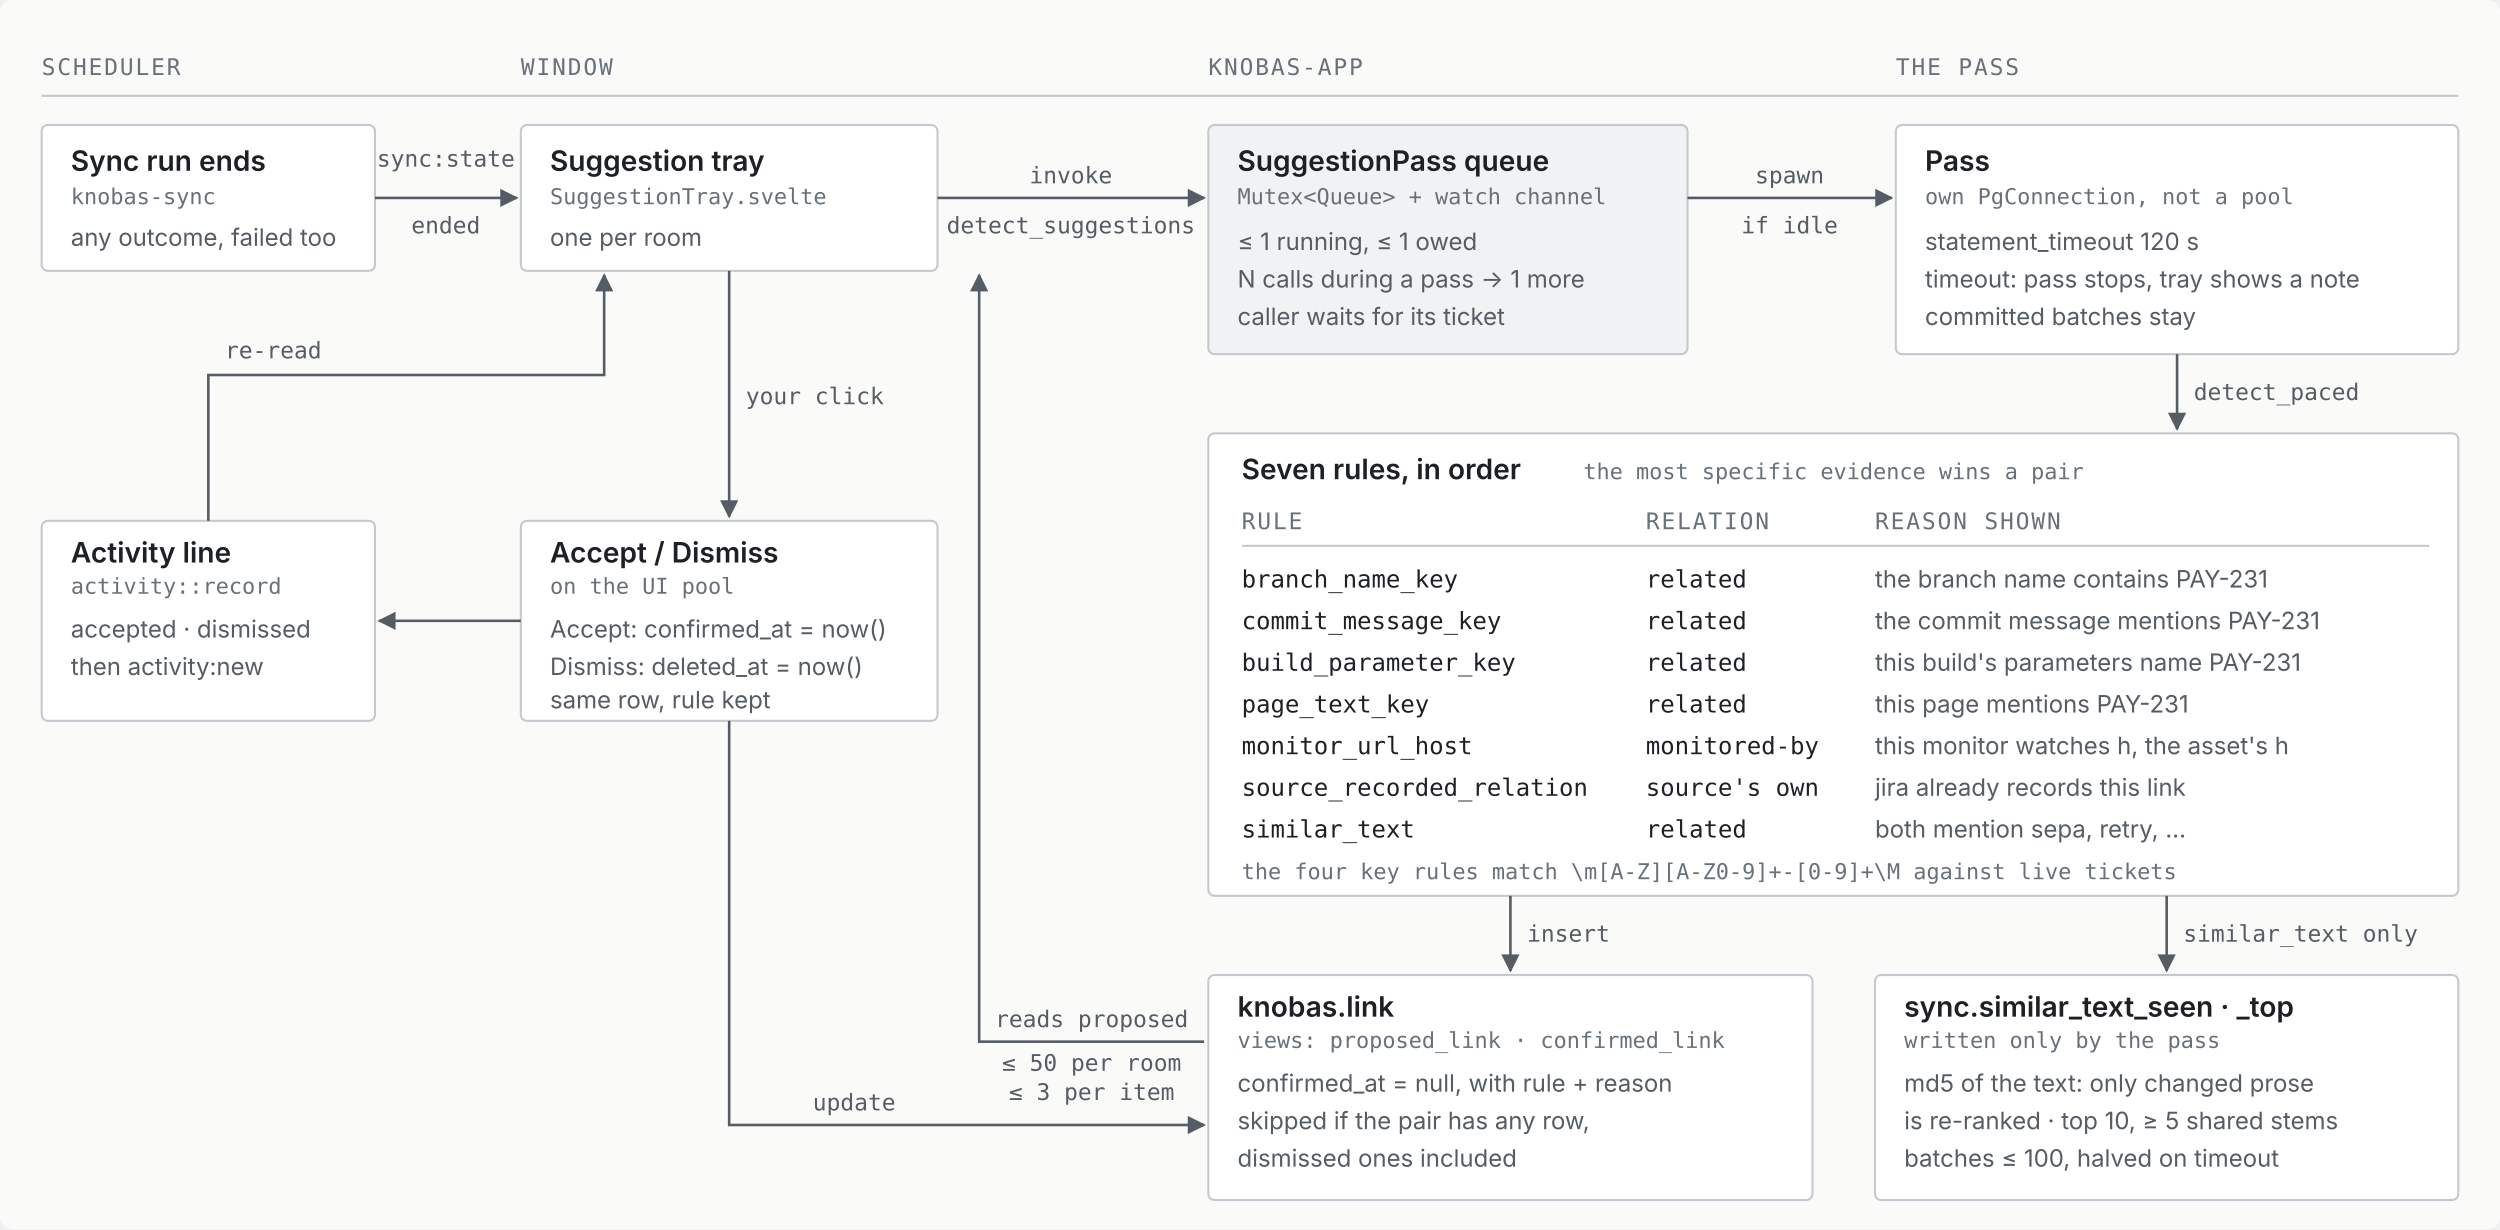
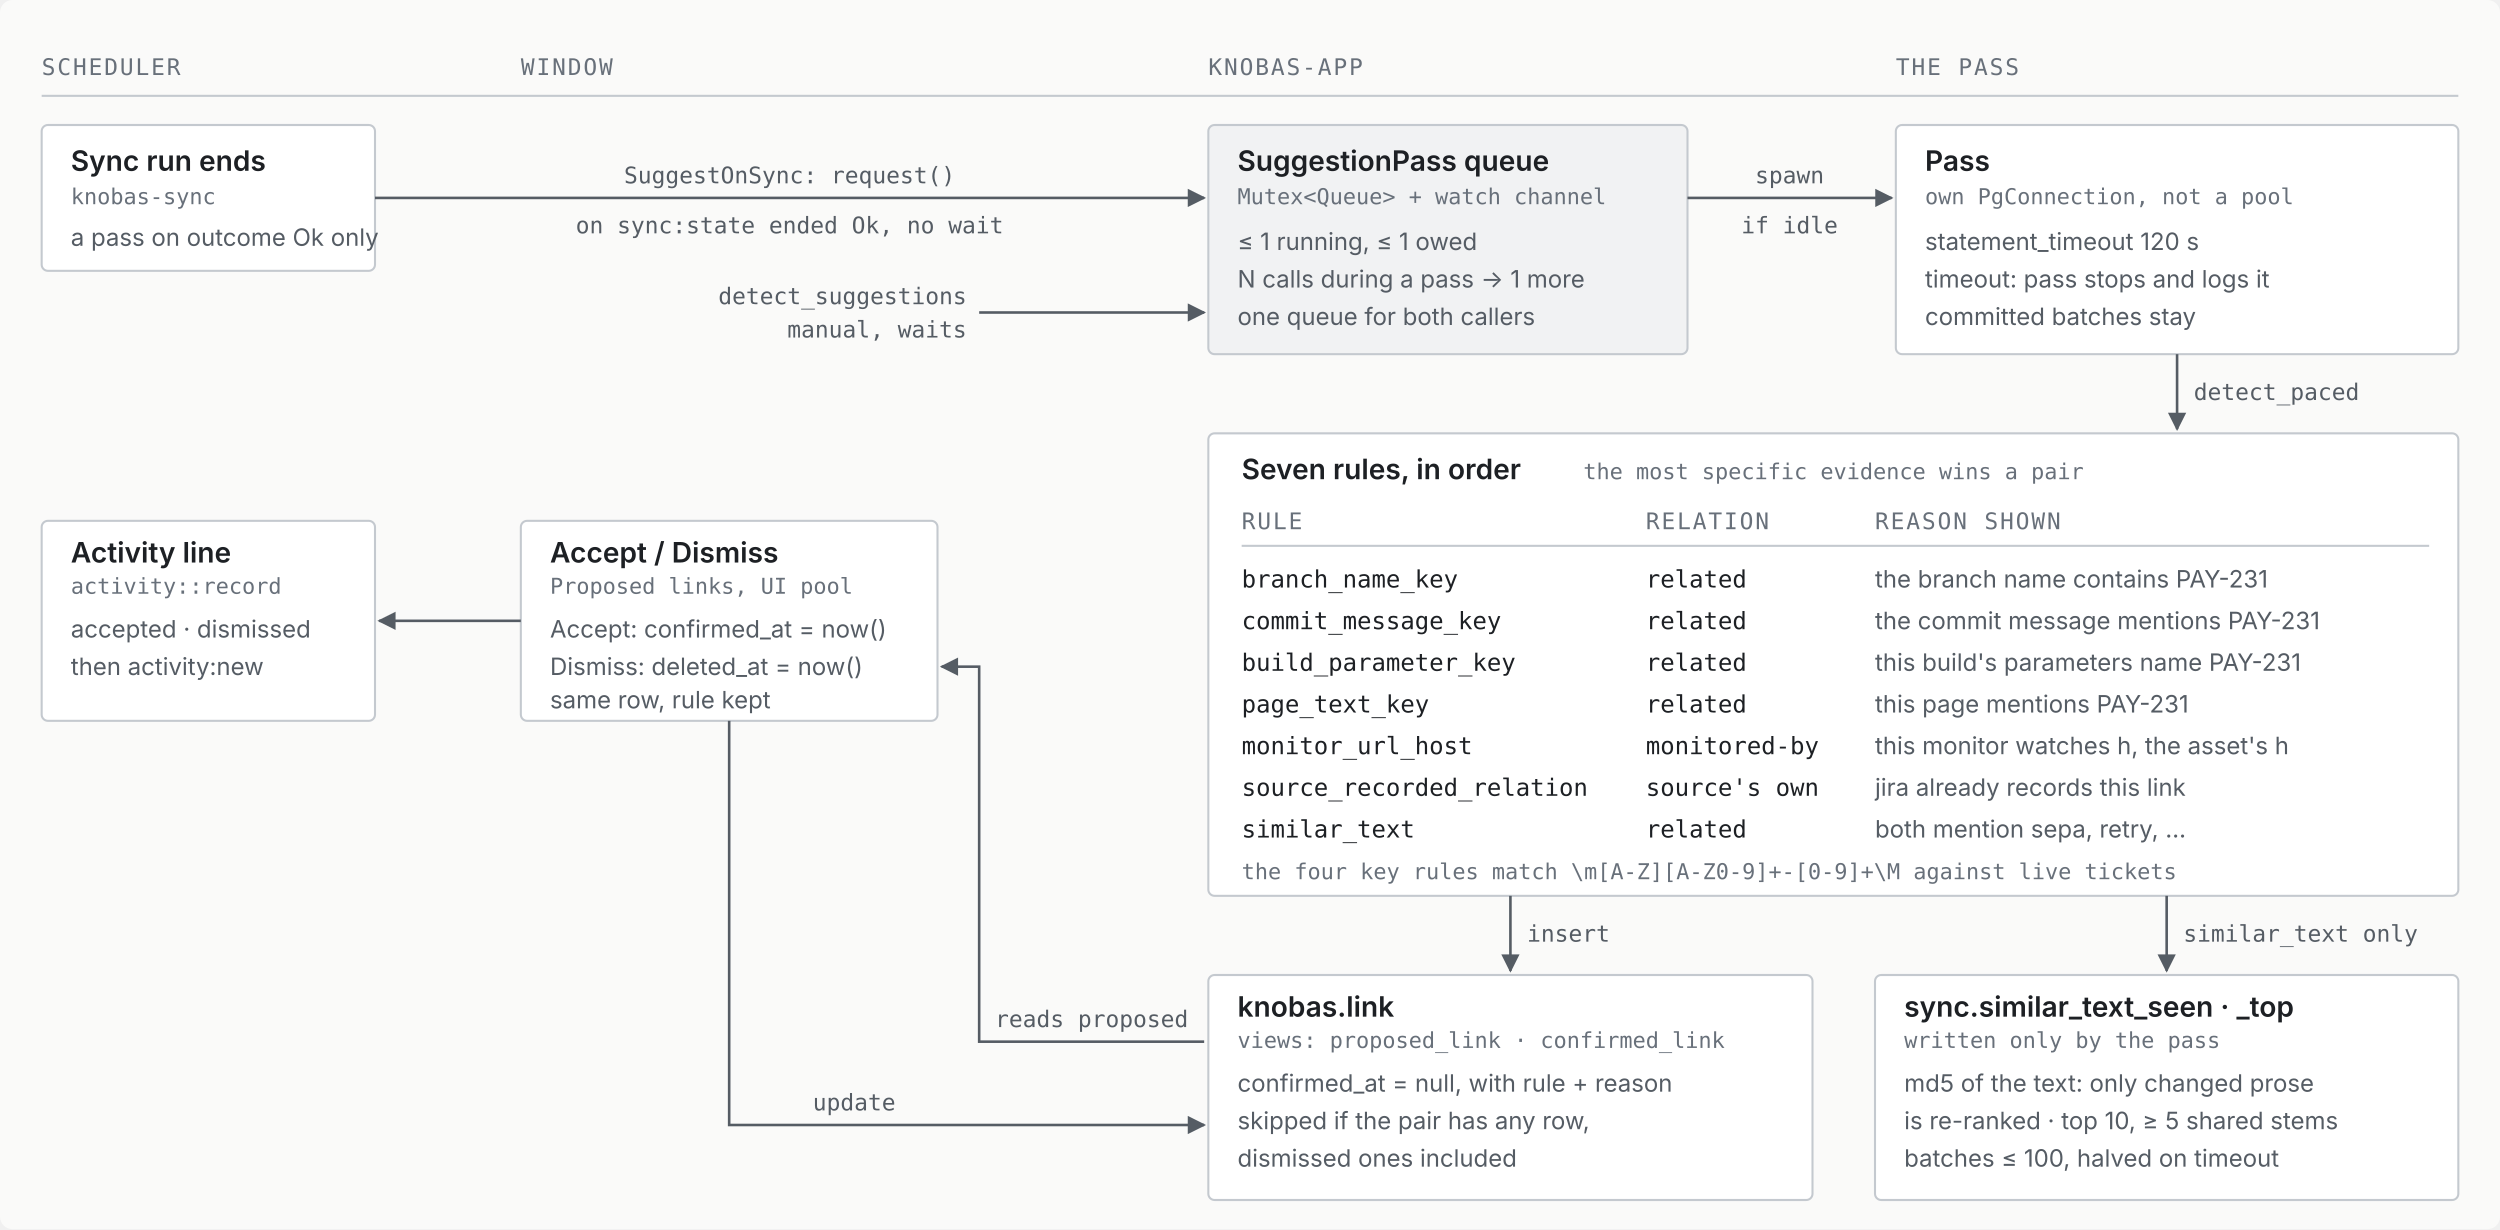
- <svg xmlns="http://www.w3.org/2000/svg" width="1200" height="590" viewBox="0 0 1200 590" role="img" aria-label="Suggestion pass: a finished sync run makes the room's tray call detect_suggestions; a queue coalesces requests into at most one running pass plus one owed; the pass runs seven rules on its own connection and inserts unconfirmed rows into knobas.link; the tray reads proposed_link and accept or dismiss updates the same row and writes an activity line.">
+ <svg xmlns="http://www.w3.org/2000/svg" width="1200" height="590" viewBox="0 0 1200 590" role="img" aria-label="Suggestion pass: a sync run that ends OK makes the scheduler request a pass, without waiting; the detect_suggestions command asks for one and waits; a queue coalesces requests into at most one running pass plus one owed; the pass runs seven rules on its own connection and inserts unconfirmed rows into knobas.link; the window reads proposed_link and accept or dismiss updates the same row and writes an activity line.">
  <defs>
    <marker id="ch" viewBox="0 0 10 10" refX="9" refY="5" markerWidth="7" markerHeight="7" orient="auto-start-reverse">
      <path class="mk" d="M0,0 L10,5 L0,10 z" />
    </marker>
  </defs>
  <style>.bx{fill:#FFFFFF;stroke:#C4C9CF;stroke-width:1}
.bx2{fill:#F1F2F3;stroke:#C4C9CF;stroke-width:1}
.bxd{fill:none;stroke:#C4C9CF;stroke-width:1;stroke-dasharray:4 4}
.bxa{fill:#F1F2F3;stroke:#A86200;stroke-width:1.5}
.grp{fill:none;stroke:#E1E4E8;stroke-width:1}
.hl{stroke:#C4C9CF;stroke-width:1}
.t{fill:#1D2024;font-family:'IBM Plex Sans',system-ui,-apple-system,'Segoe UI',sans-serif;font-size:13.5px;font-weight:600}
.s{fill:#555C64;font-family:'IBM Plex Sans',system-ui,-apple-system,'Segoe UI',sans-serif;font-size:11.5px}
.m{fill:#1D2024;font-family:'IBM Plex Mono',ui-monospace,Menlo,Consolas,monospace;font-size:11.5px}
.mf{fill:#68707A;font-family:'IBM Plex Mono',ui-monospace,Menlo,Consolas,monospace;font-size:10.5px}
.h{fill:#68707A;font-family:'IBM Plex Mono',ui-monospace,Menlo,Consolas,monospace;font-size:11px;letter-spacing:.08em}
.lb{fill:#555C64;font-family:'IBM Plex Mono',ui-monospace,Menlo,Consolas,monospace;font-size:11px}
.lba{fill:#A86200;font-family:'IBM Plex Mono',ui-monospace,Menlo,Consolas,monospace;font-size:11px}
.bad{fill:#C2362B}
.ar{fill:none;stroke:#555C64;stroke-width:1.25}
.ara{fill:none;stroke:#A86200;stroke-width:1.5}
.mk{fill:#555C64}
.mka{fill:#A86200}</style>
  <rect x="0" y="0" width="1200" height="590" rx="6" fill="#FAFAF9" />
  <text class="h" x="20" y="36">SCHEDULER</text>
  <text class="h" x="250" y="36">WINDOW</text>
  <text class="h" x="580" y="36">KNOBAS-APP</text>
  <text class="h" x="910" y="36">THE PASS</text>
  <line class="hl" x1="20" y1="46" x2="1180" y2="46" />
  <rect class="bx" x="20" y="60" width="160" height="70" rx="3" />
  <text class="t" x="34" y="82">Sync run ends</text>
  <text class="mf" x="34" y="98">knobas-sync</text>
-   <text class="s" x="34" y="118">any outcome, failed too</text>
-   <line class="ar" x1="180" y1="95" x2="248" y2="95" marker-end="url(#ch)" />
-   <text class="lb" x="214" y="80" text-anchor="middle">sync:state</text>
-   <text class="lb" x="214" y="112" text-anchor="middle">ended</text>
-   <rect class="bx" x="250" y="60" width="200" height="70" rx="3" />
-   <text class="t" x="264" y="82">Suggestion tray</text>
-   <text class="mf" x="264" y="98">SuggestionTray.svelte</text>
-   <text class="s" x="264" y="118">one per room</text>
-   <line class="ar" x1="450" y1="95" x2="578" y2="95" marker-end="url(#ch)" />
-   <text class="lb" x="514" y="88" text-anchor="middle">invoke</text>
-   <text class="lb" x="514" y="112" text-anchor="middle">detect_suggestions</text>
+   <text class="s" x="34" y="118">a pass on outcome Ok only</text>
+   <line class="ar" x1="180" y1="95" x2="578" y2="95" marker-end="url(#ch)" />
+   <text class="lb" x="379" y="88" text-anchor="middle">SuggestOnSync: request()</text>
+   <text class="lb" x="379" y="112" text-anchor="middle">on sync:state ended Ok, no wait</text>
+   <line class="ar" x1="470" y1="150" x2="578" y2="150" marker-end="url(#ch)" />
+   <text class="lb" x="464" y="146" text-anchor="end">detect_suggestions</text>
+   <text class="lb" x="464" y="162" text-anchor="end">manual, waits</text>
  <rect class="bx2" x="580" y="60" width="230" height="110" rx="3" />
  <text class="t" x="594" y="82">SuggestionPass queue</text>
  <text class="mf" x="594" y="98">Mutex&lt;Queue&gt; + watch channel</text>
  <text class="s" x="594" y="120">≤ 1 running, ≤ 1 owed</text>
  <text class="s" x="594" y="138">N calls during a pass → 1 more</text>
-   <text class="s" x="594" y="156">caller waits for its ticket</text>
+   <text class="s" x="594" y="156">one queue for both callers</text>
  <line class="ar" x1="810" y1="95" x2="908" y2="95" marker-end="url(#ch)" />
  <text class="lb" x="859" y="88" text-anchor="middle">spawn</text>
  <text class="lb" x="859" y="112" text-anchor="middle">if idle</text>
  <rect class="bx" x="910" y="60" width="270" height="110" rx="3" />
  <text class="t" x="924" y="82">Pass</text>
  <text class="mf" x="924" y="98">own PgConnection, not a pool</text>
  <text class="s" x="924" y="120">statement_timeout 120 s</text>
-   <text class="s" x="924" y="138">timeout: pass stops, tray shows a note</text>
+   <text class="s" x="924" y="138">timeout: pass stops and logs it</text>
  <text class="s" x="924" y="156">committed batches stay</text>
  <line class="ar" x1="1045" y1="170" x2="1045" y2="206" marker-end="url(#ch)" />
  <text class="lb" x="1053" y="192">detect_paced</text>
  <rect class="bx" x="580" y="208" width="600" height="222" rx="3" />
  <text class="t" x="596" y="230">Seven rules, in order</text>
  <text class="mf" x="760" y="230">the most specific evidence wins a pair</text>
  <text class="h" x="596" y="254">RULE</text>
  <text class="h" x="790" y="254">RELATION</text>
  <text class="h" x="900" y="254">REASON SHOWN</text>
  <line class="hl" x1="596" y1="262" x2="1166" y2="262" />
  <text class="m" x="596" y="282">branch_name_key</text>
  <text class="m" x="790" y="282">related</text>
  <text class="s" x="900" y="282">the branch name contains PAY-231</text>
  <text class="m" x="596" y="302">commit_message_key</text>
  <text class="m" x="790" y="302">related</text>
  <text class="s" x="900" y="302">the commit message mentions PAY-231</text>
  <text class="m" x="596" y="322">build_parameter_key</text>
  <text class="m" x="790" y="322">related</text>
  <text class="s" x="900" y="322">this build's parameters name PAY-231</text>
  <text class="m" x="596" y="342">page_text_key</text>
  <text class="m" x="790" y="342">related</text>
  <text class="s" x="900" y="342">this page mentions PAY-231</text>
  <text class="m" x="596" y="362">monitor_url_host</text>
  <text class="m" x="790" y="362">monitored-by</text>
  <text class="s" x="900" y="362">this monitor watches h, the asset's h</text>
  <text class="m" x="596" y="382">source_recorded_relation</text>
  <text class="m" x="790" y="382">source's own</text>
  <text class="s" x="900" y="382">jira already records this link</text>
  <text class="m" x="596" y="402">similar_text</text>
  <text class="m" x="790" y="402">related</text>
  <text class="s" x="900" y="402">both mention sepa, retry, …</text>
  <text class="mf" x="596" y="422">the four key rules match \m[A-Z][A-Z0-9]+-[0-9]+\M against live tickets</text>
  <line class="ar" x1="725" y1="430" x2="725" y2="466" marker-end="url(#ch)" />
  <text class="lb" x="733" y="452">insert</text>
  <line class="ar" x1="1040" y1="430" x2="1040" y2="466" marker-end="url(#ch)" />
  <text class="lb" x="1048" y="452">similar_text only</text>
  <rect class="bx" x="580" y="468" width="290" height="108" rx="3" />
  <text class="t" x="594" y="488">knobas.link</text>
  <text class="mf" x="594" y="503">views: proposed_link · confirmed_link</text>
  <text class="s" x="594" y="524">confirmed_at = null, with rule + reason</text>
  <text class="s" x="594" y="542">skipped if the pair has any row,</text>
  <text class="s" x="594" y="560">dismissed ones included</text>
  <rect class="bx" x="900" y="468" width="280" height="108" rx="3" />
  <text class="t" x="914" y="488">sync.similar_text_seen · _top</text>
  <text class="mf" x="914" y="503">written only by the pass</text>
  <text class="s" x="914" y="524">md5 of the text: only changed prose</text>
  <text class="s" x="914" y="542">is re-ranked · top 10, ≥ 5 shared stems</text>
  <text class="s" x="914" y="560">batches ≤ 100, halved on timeout</text>
-   <line class="ar" x1="350" y1="130" x2="350" y2="248" marker-end="url(#ch)" />
-   <text class="lb" x="358" y="194">your click</text>
  <rect class="bx" x="250" y="250" width="200" height="96" rx="3" />
  <text class="t" x="264" y="270">Accept / Dismiss</text>
-   <text class="mf" x="264" y="285">on the UI pool</text>
+   <text class="mf" x="264" y="285">Proposed links, UI pool</text>
  <text class="s" x="264" y="306">Accept: confirmed_at = now()</text>
  <text class="s" x="264" y="324">Dismiss: deleted_at = now()</text>
  <text class="s" x="264" y="340">same row, rule kept</text>
  <line class="ar" x1="250" y1="298" x2="182" y2="298" marker-end="url(#ch)" />
  <rect class="bx" x="20" y="250" width="160" height="96" rx="3" />
  <text class="t" x="34" y="270">Activity line</text>
  <text class="mf" x="34" y="285">activity::record</text>
  <text class="s" x="34" y="306">accepted · dismissed</text>
  <text class="s" x="34" y="324">then activity:new</text>
-   <path class="ar" d="M100,250 L100,180 L290,180 L290,132" marker-end="url(#ch)" />
-   <text class="lb" x="108" y="172">re-read</text>
  <path class="ar" d="M350,346 L350,540 L578,540" marker-end="url(#ch)" />
  <text class="lb" x="410" y="533" text-anchor="middle">update</text>
-   <path class="ar" d="M578,500 L470,500 L470,132" marker-end="url(#ch)" />
+   <path class="ar" d="M578,500 L470,500 L470,320 L452,320" marker-end="url(#ch)" />
  <text class="lb" x="524" y="493" text-anchor="middle">reads proposed</text>
-   <text class="lb" x="524" y="514" text-anchor="middle">≤ 50 per room</text>
-   <text class="lb" x="524" y="528" text-anchor="middle">≤ 3 per item</text>
</svg>
